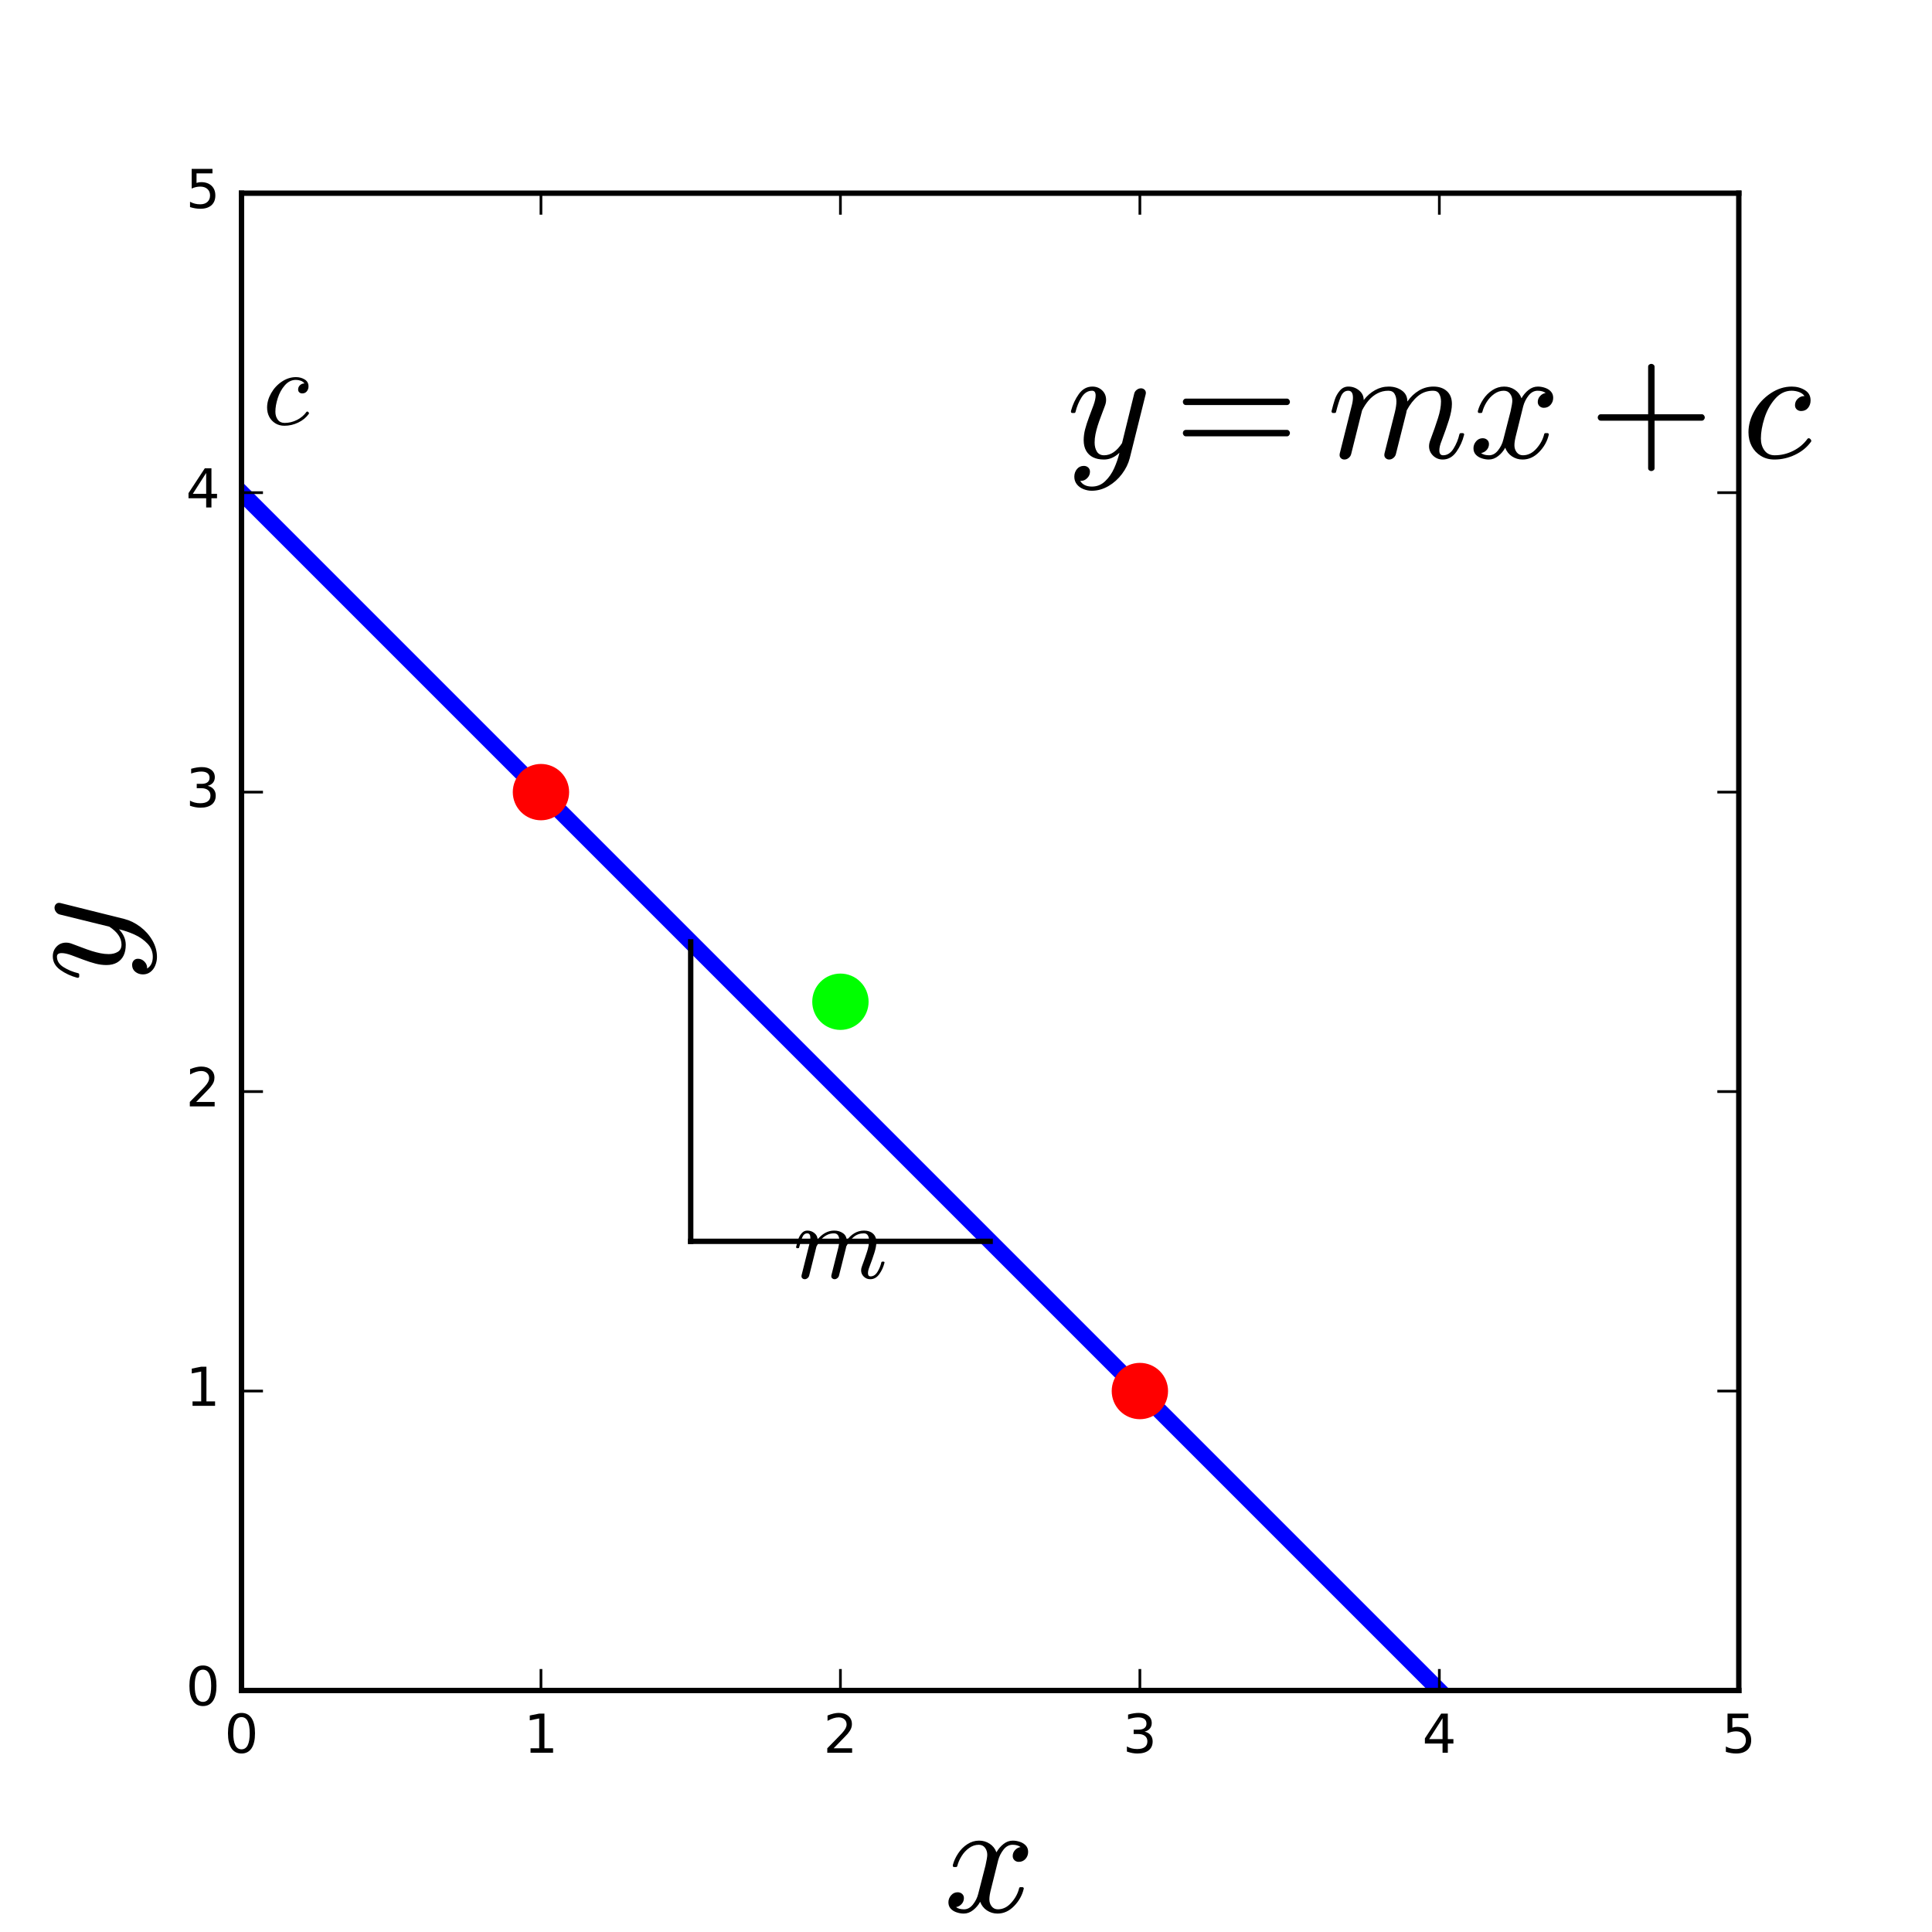
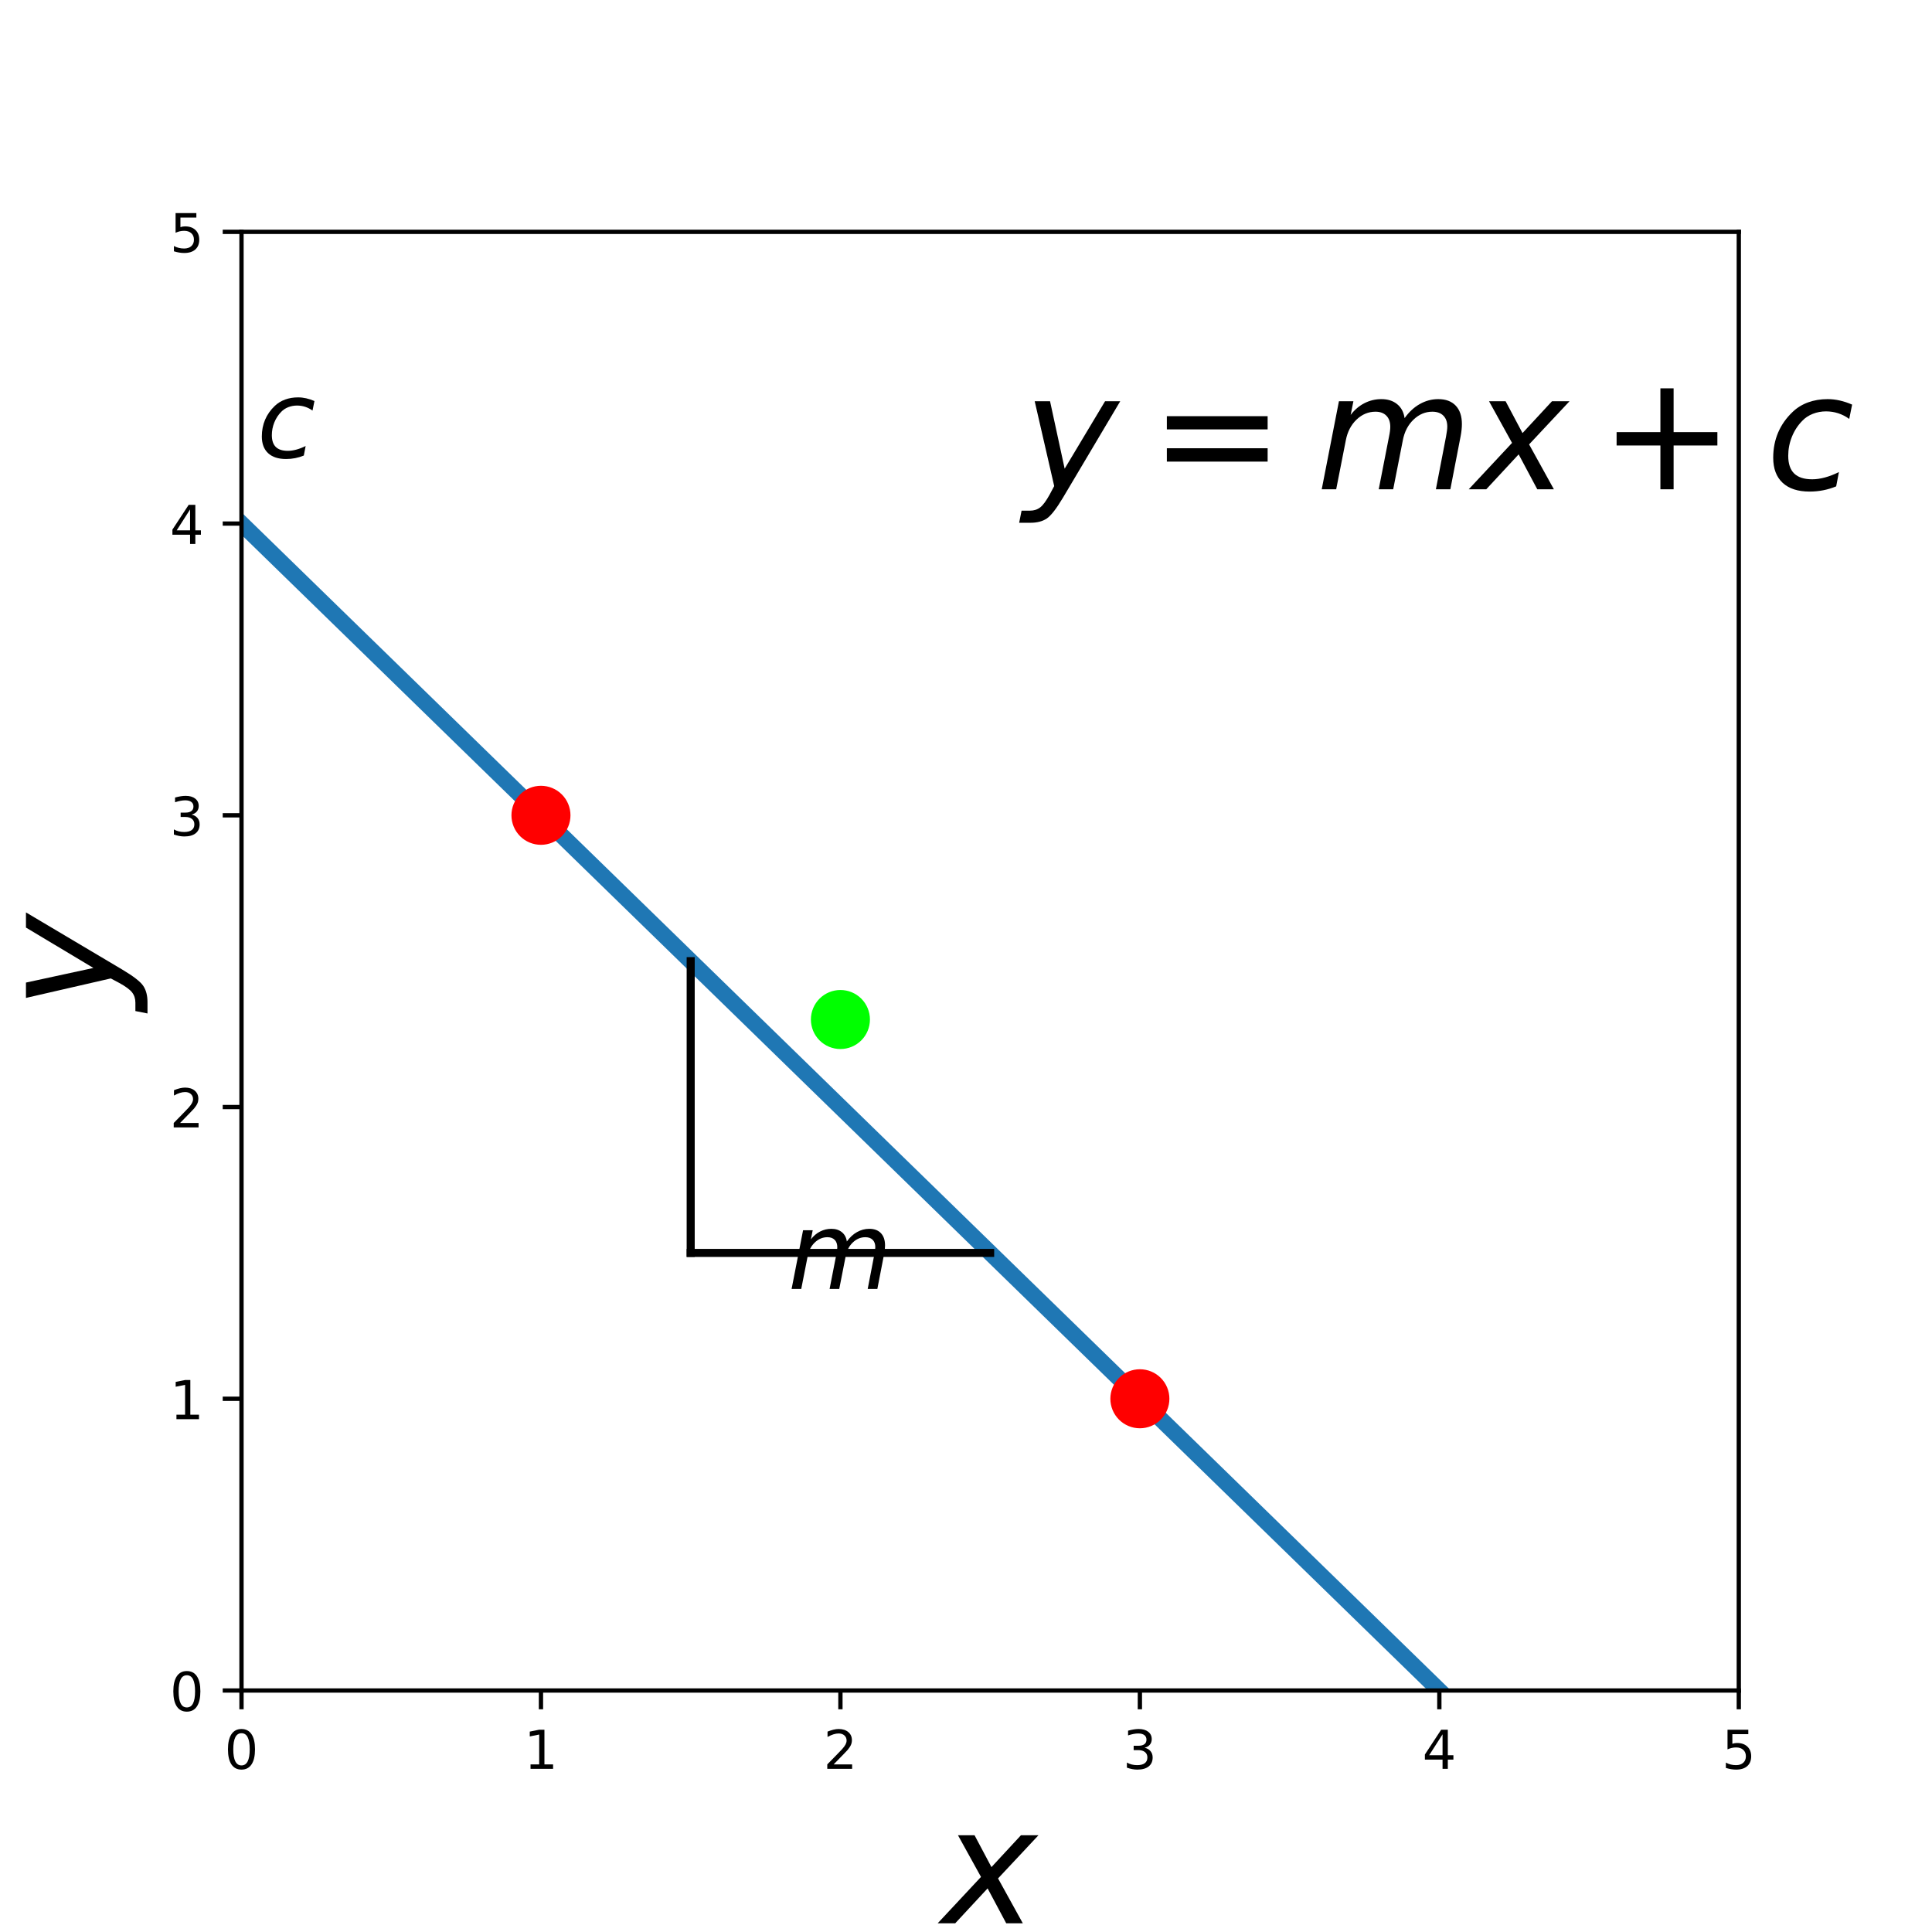
<svg xmlns="http://www.w3.org/2000/svg" xmlns:xlink="http://www.w3.org/1999/xlink" height="360pt" version="1.1" viewBox="0 0 360 360" width="360pt">
  <defs>
    <style type="text/css">
- *{stroke-linecap:butt;stroke-linejoin:round;stroke-miterlimit:100000;}
+ *{stroke-linecap:butt;stroke-linejoin:round;}
  </style>
  </defs>
  <g id="figure_1">
    <g id="patch_1">
-       <path d="M 0 360  L 360 360  L 360 0  L 0 0  L 0 360  z " style="fill:none;" />
+       <path d="M 0 360  L 360 360  L 360 0  L 0 0  z " style="fill:none;" />
    </g>
    <g id="axes_1">
      <g id="patch_2">
-         <path d="M 45 315  L 324 315  L 324 36  L 45 36  L 45 315  z " style="fill:none;" />
-       </g>
-       <g id="line2d_1">
-         <path clip-path="url(#p83eef5e01b)" d="M 45 91.8  L 314.2 361  " style="fill:none;stroke:#0000ff;stroke-linecap:square;stroke-width:3.0;" />
-       </g>
-       <g id="line2d_2">
-         <path clip-path="url(#p83eef5e01b)" d="M 128.7 231.3  L 184.5 231.3  " style="fill:none;stroke:#000000;stroke-linecap:square;" />
-       </g>
-       <g id="line2d_3">
-         <path clip-path="url(#p83eef5e01b)" d="M 128.7 175.5  L 128.7 231.3  " style="fill:none;stroke:#000000;stroke-linecap:square;" />
-       </g>
-       <g id="line2d_4">
-         <defs>
-           <path d="M 0 5  C 1.326 5 2.598 4.473 3.536 3.536  C 4.473 2.598 5 1.326 5 0  C 5 -1.326 4.473 -2.598 3.536 -3.536  C 2.598 -4.473 1.326 -5 0 -5  C -1.326 -5 -2.598 -4.473 -3.536 -3.536  C -4.473 -2.598 -5 -1.326 -5 0  C -5 1.326 -4.473 2.598 -3.536 3.536  C -2.598 4.473 -1.326 5 0 5  z " id="mc4281ad34f" style="stroke:#ff0000;stroke-width:0.5;" />
-         </defs>
-         <g clip-path="url(#p83eef5e01b)">
-           <use style="fill:#ff0000;stroke:#ff0000;stroke-width:0.5;" x="100.8" xlink:href="#mc4281ad34f" y="147.6" />
-           <use style="fill:#ff0000;stroke:#ff0000;stroke-width:0.5;" x="212.4" xlink:href="#mc4281ad34f" y="259.2" />
-         </g>
-       </g>
-       <g id="line2d_5">
-         <defs>
-           <path d="M 0 5  C 1.326 5 2.598 4.473 3.536 3.536  C 4.473 2.598 5 1.326 5 0  C 5 -1.326 4.473 -2.598 3.536 -3.536  C 2.598 -4.473 1.326 -5 0 -5  C -1.326 -5 -2.598 -4.473 -3.536 -3.536  C -4.473 -2.598 -5 -1.326 -5 0  C -5 1.326 -4.473 2.598 -3.536 3.536  C -2.598 4.473 -1.326 5 0 5  z " id="mb86bb04489" style="stroke:#00ff00;stroke-width:0.5;" />
-         </defs>
-         <g clip-path="url(#p83eef5e01b)">
-           <use style="fill:#00ff00;stroke:#00ff00;stroke-width:0.5;" x="156.6" xlink:href="#mb86bb04489" y="186.66" />
-         </g>
-       </g>
-       <g id="patch_3">
-         <path d="M 324 315  L 324 36  " style="fill:none;stroke:#000000;stroke-linecap:square;stroke-linejoin:miter;" />
-       </g>
-       <g id="patch_4">
-         <path d="M 45 315  L 324 315  " style="fill:none;stroke:#000000;stroke-linecap:square;stroke-linejoin:miter;" />
-       </g>
-       <g id="patch_5">
-         <path d="M 45 36  L 324 36  " style="fill:none;stroke:#000000;stroke-linecap:square;stroke-linejoin:miter;" />
-       </g>
-       <g id="patch_6">
-         <path d="M 45 315  L 45 36  " style="fill:none;stroke:#000000;stroke-linecap:square;stroke-linejoin:miter;" />
+         <path d="M 45 315  L 324 315  L 324 43.2  L 45 43.2  z " style="fill:none;" />
      </g>
      <g id="matplotlib.axis_1">
        <g id="xtick_1">
+           <g id="line2d_1">
+             <defs>
+               <path d="M 0 0  L 0 3.5  " id="m96a54b149b" style="stroke:#000000;stroke-width:0.8;" />
+             </defs>
+             <g>
+               <use style="stroke:#000000;stroke-width:0.8;" x="45" xlink:href="#m96a54b149b" y="315" />
+             </g>
+           </g>
+           <g id="text_1">
+             <defs>
+               <path d="M 31.781 66.406  Q 24.172 66.406 20.328 58.906  Q 16.5 51.422 16.5 36.375  Q 16.5 21.391 20.328 13.891  Q 24.172 6.391 31.781 6.391  Q 39.453 6.391 43.281 13.891  Q 47.125 21.391 47.125 36.375  Q 47.125 51.422 43.281 58.906  Q 39.453 66.406 31.781 66.406  z M 31.781 74.219  Q 44.047 74.219 50.516 64.516  Q 56.984 54.828 56.984 36.375  Q 56.984 17.969 50.516 8.266  Q 44.047 -1.422 31.781 -1.422  Q 19.531 -1.422 13.062 8.266  Q 6.594 17.969 6.594 36.375  Q 6.594 54.828 13.062 64.516  Q 19.531 74.219 31.781 74.219  z " id="DejaVuSans-30" />
+             </defs>
+             <g transform="translate(41.81875 329.5984)scale(0.1 -0.1)">
+               <use xlink:href="#DejaVuSans-30" />
+             </g>
+           </g>
+         </g>
+         <g id="xtick_2">
+           <g id="line2d_2">
+             <g>
+               <use style="stroke:#000000;stroke-width:0.8;" x="100.8" xlink:href="#m96a54b149b" y="315" />
+             </g>
+           </g>
+           <g id="text_2">
+             <defs>
+               <path d="M 12.406 8.297  L 28.516 8.297  L 28.516 63.922  L 10.984 60.406  L 10.984 69.391  L 28.422 72.906  L 38.281 72.906  L 38.281 8.297  L 54.391 8.297  L 54.391 0  L 12.406 0  z " id="DejaVuSans-31" />
+             </defs>
+             <g transform="translate(97.61875 329.5984)scale(0.1 -0.1)">
+               <use xlink:href="#DejaVuSans-31" />
+             </g>
+           </g>
+         </g>
+         <g id="xtick_3">
+           <g id="line2d_3">
+             <g>
+               <use style="stroke:#000000;stroke-width:0.8;" x="156.6" xlink:href="#m96a54b149b" y="315" />
+             </g>
+           </g>
+           <g id="text_3">
+             <defs>
+               <path d="M 19.188 8.297  L 53.609 8.297  L 53.609 0  L 7.328 0  L 7.328 8.297  Q 12.938 14.109 22.625 23.891  Q 32.328 33.688 34.812 36.531  Q 39.547 41.844 41.422 45.531  Q 43.312 49.219 43.312 52.781  Q 43.312 58.594 39.234 62.25  Q 35.156 65.922 28.609 65.922  Q 23.969 65.922 18.812 64.312  Q 13.672 62.703 7.812 59.422  L 7.812 69.391  Q 13.766 71.781 18.938 73  Q 24.125 74.219 28.422 74.219  Q 39.75 74.219 46.484 68.547  Q 53.219 62.891 53.219 53.422  Q 53.219 48.922 51.531 44.891  Q 49.859 40.875 45.406 35.406  Q 44.188 33.984 37.641 27.219  Q 31.109 20.453 19.188 8.297  z " id="DejaVuSans-32" />
+             </defs>
+             <g transform="translate(153.4187 329.5984)scale(0.1 -0.1)">
+               <use xlink:href="#DejaVuSans-32" />
+             </g>
+           </g>
+         </g>
+         <g id="xtick_4">
+           <g id="line2d_4">
+             <g>
+               <use style="stroke:#000000;stroke-width:0.8;" x="212.4" xlink:href="#m96a54b149b" y="315" />
+             </g>
+           </g>
+           <g id="text_4">
+             <defs>
+               <path d="M 40.578 39.312  Q 47.656 37.797 51.625 33  Q 55.609 28.219 55.609 21.188  Q 55.609 10.406 48.188 4.484  Q 40.766 -1.422 27.094 -1.422  Q 22.516 -1.422 17.656 -0.516  Q 12.797 0.391 7.625 2.203  L 7.625 11.719  Q 11.719 9.328 16.594 8.109  Q 21.484 6.891 26.812 6.891  Q 36.078 6.891 40.938 10.547  Q 45.797 14.203 45.797 21.188  Q 45.797 27.641 41.281 31.266  Q 36.766 34.906 28.719 34.906  L 20.219 34.906  L 20.219 43.016  L 29.109 43.016  Q 36.375 43.016 40.234 45.922  Q 44.094 48.828 44.094 54.297  Q 44.094 59.906 40.109 62.906  Q 36.141 65.922 28.719 65.922  Q 24.656 65.922 20.016 65.031  Q 15.375 64.156 9.812 62.312  L 9.812 71.094  Q 15.438 72.656 20.344 73.438  Q 25.25 74.219 29.594 74.219  Q 40.828 74.219 47.359 69.109  Q 53.906 64.016 53.906 55.328  Q 53.906 49.266 50.438 45.094  Q 46.969 40.922 40.578 39.312  z " id="DejaVuSans-33" />
+             </defs>
+             <g transform="translate(209.2188 329.5984)scale(0.1 -0.1)">
+               <use xlink:href="#DejaVuSans-33" />
+             </g>
+           </g>
+         </g>
+         <g id="xtick_5">
+           <g id="line2d_5">
+             <g>
+               <use style="stroke:#000000;stroke-width:0.8;" x="268.2" xlink:href="#m96a54b149b" y="315" />
+             </g>
+           </g>
+           <g id="text_5">
+             <defs>
+               <path d="M 37.797 64.312  L 12.891 25.391  L 37.797 25.391  z M 35.203 72.906  L 47.609 72.906  L 47.609 25.391  L 58.016 25.391  L 58.016 17.188  L 47.609 17.188  L 47.609 0  L 37.797 0  L 37.797 17.188  L 4.891 17.188  L 4.891 26.703  z " id="DejaVuSans-34" />
+             </defs>
+             <g transform="translate(265.0188 329.5984)scale(0.1 -0.1)">
+               <use xlink:href="#DejaVuSans-34" />
+             </g>
+           </g>
+         </g>
+         <g id="xtick_6">
          <g id="line2d_6">
-             <defs>
-               <path d="M 0 0  L 0 -4  " id="mcfe98e1bd6" style="stroke:#000000;stroke-width:0.5;" />
-             </defs>
-             <g>
-               <use style="stroke:#000000;stroke-width:0.5;" x="45.0" xlink:href="#mcfe98e1bd6" y="315.0" />
-             </g>
-           </g>
-           <g id="line2d_7">
-             <defs>
-               <path d="M 0 0  L 0 4  " id="mc8242158bb" style="stroke:#000000;stroke-width:0.5;" />
-             </defs>
-             <g>
-               <use style="stroke:#000000;stroke-width:0.5;" x="45.0" xlink:href="#mc8242158bb" y="36.0" />
-             </g>
-           </g>
-           <g id="text_1">
-             <defs>
-               <path d="M 31.781 66.406  Q 24.172 66.406 20.328 58.906  Q 16.5 51.422 16.5 36.375  Q 16.5 21.391 20.328 13.891  Q 24.172 6.391 31.781 6.391  Q 39.453 6.391 43.281 13.891  Q 47.125 21.391 47.125 36.375  Q 47.125 51.422 43.281 58.906  Q 39.453 66.406 31.781 66.406  M 31.781 74.219  Q 44.047 74.219 50.516 64.516  Q 56.984 54.828 56.984 36.375  Q 56.984 17.969 50.516 8.266  Q 44.047 -1.422 31.781 -1.422  Q 19.531 -1.422 13.062 8.266  Q 6.594 17.969 6.594 36.375  Q 6.594 54.828 13.062 64.516  Q 19.531 74.219 31.781 74.219  " id="BitstreamVeraSans-Roman-30" />
-             </defs>
-             <g transform="translate(41.81875 326.5984)scale(0.1 -0.1)">
-               <use xlink:href="#BitstreamVeraSans-Roman-30" />
-             </g>
-           </g>
-         </g>
-         <g id="xtick_2">
-           <g id="line2d_8">
-             <g>
-               <use style="stroke:#000000;stroke-width:0.5;" x="100.8" xlink:href="#mcfe98e1bd6" y="315.0" />
-             </g>
-           </g>
-           <g id="line2d_9">
-             <g>
-               <use style="stroke:#000000;stroke-width:0.5;" x="100.8" xlink:href="#mc8242158bb" y="36.0" />
-             </g>
-           </g>
-           <g id="text_2">
-             <defs>
-               <path d="M 12.406 8.297  L 28.516 8.297  L 28.516 63.922  L 10.984 60.406  L 10.984 69.391  L 28.422 72.906  L 38.281 72.906  L 38.281 8.297  L 54.391 8.297  L 54.391 0  L 12.406 0  z " id="BitstreamVeraSans-Roman-31" />
-             </defs>
-             <g transform="translate(97.61875 326.5984)scale(0.1 -0.1)">
-               <use xlink:href="#BitstreamVeraSans-Roman-31" />
-             </g>
-           </g>
-         </g>
-         <g id="xtick_3">
-           <g id="line2d_10">
-             <g>
-               <use style="stroke:#000000;stroke-width:0.5;" x="156.6" xlink:href="#mcfe98e1bd6" y="315.0" />
-             </g>
-           </g>
-           <g id="line2d_11">
-             <g>
-               <use style="stroke:#000000;stroke-width:0.5;" x="156.6" xlink:href="#mc8242158bb" y="36.0" />
-             </g>
-           </g>
-           <g id="text_3">
-             <defs>
-               <path d="M 19.188 8.297  L 53.609 8.297  L 53.609 0  L 7.328 0  L 7.328 8.297  Q 12.938 14.109 22.625 23.891  Q 32.328 33.688 34.812 36.531  Q 39.547 41.844 41.422 45.531  Q 43.312 49.219 43.312 52.781  Q 43.312 58.594 39.234 62.25  Q 35.156 65.922 28.609 65.922  Q 23.969 65.922 18.812 64.312  Q 13.672 62.703 7.812 59.422  L 7.812 69.391  Q 13.766 71.781 18.938 73  Q 24.125 74.219 28.422 74.219  Q 39.75 74.219 46.484 68.547  Q 53.219 62.891 53.219 53.422  Q 53.219 48.922 51.531 44.891  Q 49.859 40.875 45.406 35.406  Q 44.188 33.984 37.641 27.219  Q 31.109 20.453 19.188 8.297  " id="BitstreamVeraSans-Roman-32" />
-             </defs>
-             <g transform="translate(153.4187 326.5984)scale(0.1 -0.1)">
-               <use xlink:href="#BitstreamVeraSans-Roman-32" />
-             </g>
-           </g>
-         </g>
-         <g id="xtick_4">
-           <g id="line2d_12">
-             <g>
-               <use style="stroke:#000000;stroke-width:0.5;" x="212.4" xlink:href="#mcfe98e1bd6" y="315.0" />
-             </g>
-           </g>
-           <g id="line2d_13">
-             <g>
-               <use style="stroke:#000000;stroke-width:0.5;" x="212.4" xlink:href="#mc8242158bb" y="36.0" />
-             </g>
-           </g>
-           <g id="text_4">
-             <defs>
-               <path d="M 40.578 39.312  Q 47.656 37.797 51.625 33  Q 55.609 28.219 55.609 21.188  Q 55.609 10.406 48.188 4.484  Q 40.766 -1.422 27.094 -1.422  Q 22.516 -1.422 17.656 -0.516  Q 12.797 0.391 7.625 2.203  L 7.625 11.719  Q 11.719 9.328 16.594 8.109  Q 21.484 6.891 26.812 6.891  Q 36.078 6.891 40.938 10.547  Q 45.797 14.203 45.797 21.188  Q 45.797 27.641 41.281 31.266  Q 36.766 34.906 28.719 34.906  L 20.219 34.906  L 20.219 43.016  L 29.109 43.016  Q 36.375 43.016 40.234 45.922  Q 44.094 48.828 44.094 54.297  Q 44.094 59.906 40.109 62.906  Q 36.141 65.922 28.719 65.922  Q 24.656 65.922 20.016 65.031  Q 15.375 64.156 9.812 62.312  L 9.812 71.094  Q 15.438 72.656 20.344 73.438  Q 25.25 74.219 29.594 74.219  Q 40.828 74.219 47.359 69.109  Q 53.906 64.016 53.906 55.328  Q 53.906 49.266 50.438 45.094  Q 46.969 40.922 40.578 39.312  " id="BitstreamVeraSans-Roman-33" />
-             </defs>
-             <g transform="translate(209.2188 326.5984)scale(0.1 -0.1)">
-               <use xlink:href="#BitstreamVeraSans-Roman-33" />
-             </g>
-           </g>
-         </g>
-         <g id="xtick_5">
-           <g id="line2d_14">
-             <g>
-               <use style="stroke:#000000;stroke-width:0.5;" x="268.2" xlink:href="#mcfe98e1bd6" y="315.0" />
-             </g>
-           </g>
-           <g id="line2d_15">
-             <g>
-               <use style="stroke:#000000;stroke-width:0.5;" x="268.2" xlink:href="#mc8242158bb" y="36.0" />
-             </g>
-           </g>
-           <g id="text_5">
-             <defs>
-               <path d="M 37.797 64.312  L 12.891 25.391  L 37.797 25.391  z M 35.203 72.906  L 47.609 72.906  L 47.609 25.391  L 58.016 25.391  L 58.016 17.188  L 47.609 17.188  L 47.609 0  L 37.797 0  L 37.797 17.188  L 4.891 17.188  L 4.891 26.703  z " id="BitstreamVeraSans-Roman-34" />
-             </defs>
-             <g transform="translate(265.0188 326.5984)scale(0.1 -0.1)">
-               <use xlink:href="#BitstreamVeraSans-Roman-34" />
-             </g>
-           </g>
-         </g>
-         <g id="xtick_6">
-           <g id="line2d_16">
-             <g>
-               <use style="stroke:#000000;stroke-width:0.5;" x="324.0" xlink:href="#mcfe98e1bd6" y="315.0" />
-             </g>
-           </g>
-           <g id="line2d_17">
-             <g>
-               <use style="stroke:#000000;stroke-width:0.5;" x="324.0" xlink:href="#mc8242158bb" y="36.0" />
+             <g>
+               <use style="stroke:#000000;stroke-width:0.8;" x="324" xlink:href="#m96a54b149b" y="315" />
            </g>
          </g>
          <g id="text_6">
            <defs>
-               <path d="M 10.797 72.906  L 49.516 72.906  L 49.516 64.594  L 19.828 64.594  L 19.828 46.734  Q 21.969 47.469 24.109 47.828  Q 26.266 48.188 28.422 48.188  Q 40.625 48.188 47.75 41.5  Q 54.891 34.812 54.891 23.391  Q 54.891 11.625 47.562 5.094  Q 40.234 -1.422 26.906 -1.422  Q 22.312 -1.422 17.547 -0.641  Q 12.797 0.141 7.719 1.703  L 7.719 11.625  Q 12.109 9.234 16.797 8.062  Q 21.484 6.891 26.703 6.891  Q 35.156 6.891 40.078 11.328  Q 45.016 15.766 45.016 23.391  Q 45.016 31 40.078 35.438  Q 35.156 39.891 26.703 39.891  Q 22.75 39.891 18.812 39.016  Q 14.891 38.141 10.797 36.281  z " id="BitstreamVeraSans-Roman-35" />
-             </defs>
-             <g transform="translate(320.8188 326.5984)scale(0.1 -0.1)">
-               <use xlink:href="#BitstreamVeraSans-Roman-35" />
+               <path d="M 10.797 72.906  L 49.516 72.906  L 49.516 64.594  L 19.828 64.594  L 19.828 46.734  Q 21.969 47.469 24.109 47.828  Q 26.266 48.188 28.422 48.188  Q 40.625 48.188 47.75 41.5  Q 54.891 34.812 54.891 23.391  Q 54.891 11.625 47.562 5.094  Q 40.234 -1.422 26.906 -1.422  Q 22.312 -1.422 17.547 -0.641  Q 12.797 0.141 7.719 1.703  L 7.719 11.625  Q 12.109 9.234 16.797 8.062  Q 21.484 6.891 26.703 6.891  Q 35.156 6.891 40.078 11.328  Q 45.016 15.766 45.016 23.391  Q 45.016 31 40.078 35.438  Q 35.156 39.891 26.703 39.891  Q 22.75 39.891 18.812 39.016  Q 14.891 38.141 10.797 36.281  z " id="DejaVuSans-35" />
+             </defs>
+             <g transform="translate(320.8188 329.5984)scale(0.1 -0.1)">
+               <use xlink:href="#DejaVuSans-35" />
            </g>
          </g>
        </g>
        <g id="text_7">
          <defs>
-             <path d="M 7.812 2.875  Q 9.578 1.516 12.797 1.516  Q 15.922 1.516 18.312 4.516  Q 20.703 7.516 21.578 11.078  L 26.125 28.812  Q 27.203 33.641 27.203 35.406  Q 27.203 37.891 25.812 39.75  Q 24.422 41.609 21.922 41.609  Q 18.75 41.609 15.969 39.625  Q 13.188 37.641 11.281 34.594  Q 9.375 31.547 8.594 28.422  Q 8.406 27.781 7.812 27.781  L 6.594 27.781  Q 5.812 27.781 5.812 28.719  L 5.812 29  Q 6.781 32.719 9.125 36.25  Q 11.469 39.797 14.859 41.984  Q 18.266 44.188 22.125 44.188  Q 25.781 44.188 28.734 42.234  Q 31.688 40.281 32.906 36.922  Q 34.625 39.984 37.281 42.078  Q 39.938 44.188 43.109 44.188  Q 45.266 44.188 47.5 43.422  Q 49.75 42.672 51.172 41.109  Q 52.594 39.547 52.594 37.203  Q 52.594 34.672 50.953 32.828  Q 49.312 31 46.781 31  Q 45.172 31 44.094 32.031  Q 43.016 33.062 43.016 34.625  Q 43.016 36.719 44.453 38.297  Q 45.906 39.891 47.906 40.188  Q 46.094 41.609 42.922 41.609  Q 39.703 41.609 37.328 38.625  Q 34.969 35.641 33.984 31.984  L 29.594 14.312  Q 28.516 10.297 28.516 7.719  Q 28.516 5.172 29.953 3.344  Q 31.391 1.516 33.797 1.516  Q 38.484 1.516 42.156 5.641  Q 45.844 9.766 47.016 14.703  Q 47.219 15.281 47.797 15.281  L 49.031 15.281  Q 49.422 15.281 49.656 15.016  Q 49.906 14.75 49.906 14.406  Q 49.906 14.312 49.812 14.109  Q 48.391 8.156 43.844 3.516  Q 39.312 -1.125 33.594 -1.125  Q 29.938 -1.125 26.984 0.844  Q 24.031 2.828 22.797 6.203  Q 21.234 3.266 18.469 1.062  Q 15.719 -1.125 12.594 -1.125  Q 10.453 -1.125 8.172 -0.359  Q 5.906 0.391 4.484 1.953  Q 3.078 3.516 3.078 5.906  Q 3.078 8.25 4.703 10.172  Q 6.344 12.109 8.797 12.109  Q 10.453 12.109 11.578 11.109  Q 12.703 10.109 12.703 8.5  Q 12.703 6.391 11.297 4.828  Q 9.906 3.266 7.812 2.875  " id="Cmmi10-78" />
+             <path d="M 60.016 54.688  L 34.906 27.875  L 50.297 0  L 39.984 0  L 28.422 21.688  L 8.297 0  L -2.594 0  L 24.312 28.812  L 10.016 54.688  L 20.312 54.688  L 30.812 34.906  L 49.125 54.688  z " id="DejaVuSans-Oblique-78" />
          </defs>
-           <g transform="translate(175.8 356.4734)scale(0.3 -0.3)">
-             <use transform="translate(0.0 0.8125)" xlink:href="#Cmmi10-78" />
+           <g transform="translate(175.5 358.4734)scale(0.3 -0.3)">
+             <use transform="translate(0 0.3125)" xlink:href="#DejaVuSans-Oblique-78" />
          </g>
        </g>
      </g>
      <g id="matplotlib.axis_2">
        <g id="ytick_1">
-           <g id="line2d_18">
-             <defs>
-               <path d="M 0 0  L 4 0  " id="ma3f21afa09" style="stroke:#000000;stroke-width:0.5;" />
-             </defs>
-             <g>
-               <use style="stroke:#000000;stroke-width:0.5;" x="45.0" xlink:href="#ma3f21afa09" y="315.0" />
-             </g>
-           </g>
-           <g id="line2d_19">
-             <defs>
-               <path d="M 0 0  L -4 0  " id="m495e4d9b18" style="stroke:#000000;stroke-width:0.5;" />
-             </defs>
-             <g>
-               <use style="stroke:#000000;stroke-width:0.5;" x="324.0" xlink:href="#m495e4d9b18" y="315.0" />
+           <g id="line2d_7">
+             <defs>
+               <path d="M 0 0  L -3.5 0  " id="m926eedea2b" style="stroke:#000000;stroke-width:0.8;" />
+             </defs>
+             <g>
+               <use style="stroke:#000000;stroke-width:0.8;" x="45" xlink:href="#m926eedea2b" y="315" />
            </g>
          </g>
          <g id="text_8">
-             <g transform="translate(34.6375 317.7594)scale(0.1 -0.1)">
-               <use xlink:href="#BitstreamVeraSans-Roman-30" />
+             <g transform="translate(31.6375 318.7992)scale(0.1 -0.1)">
+               <use xlink:href="#DejaVuSans-30" />
            </g>
          </g>
        </g>
        <g id="ytick_2">
-           <g id="line2d_20">
-             <g>
-               <use style="stroke:#000000;stroke-width:0.5;" x="45.0" xlink:href="#ma3f21afa09" y="259.2" />
-             </g>
-           </g>
-           <g id="line2d_21">
-             <g>
-               <use style="stroke:#000000;stroke-width:0.5;" x="324.0" xlink:href="#m495e4d9b18" y="259.2" />
+           <g id="line2d_8">
+             <g>
+               <use style="stroke:#000000;stroke-width:0.8;" x="45" xlink:href="#m926eedea2b" y="260.64" />
            </g>
          </g>
          <g id="text_9">
-             <g transform="translate(34.6375 261.9594)scale(0.1 -0.1)">
-               <use xlink:href="#BitstreamVeraSans-Roman-31" />
+             <g transform="translate(31.6375 264.4392)scale(0.1 -0.1)">
+               <use xlink:href="#DejaVuSans-31" />
            </g>
          </g>
        </g>
        <g id="ytick_3">
-           <g id="line2d_22">
-             <g>
-               <use style="stroke:#000000;stroke-width:0.5;" x="45.0" xlink:href="#ma3f21afa09" y="203.4" />
-             </g>
-           </g>
-           <g id="line2d_23">
-             <g>
-               <use style="stroke:#000000;stroke-width:0.5;" x="324.0" xlink:href="#m495e4d9b18" y="203.4" />
+           <g id="line2d_9">
+             <g>
+               <use style="stroke:#000000;stroke-width:0.8;" x="45" xlink:href="#m926eedea2b" y="206.28" />
            </g>
          </g>
          <g id="text_10">
-             <g transform="translate(34.6375 206.1594)scale(0.1 -0.1)">
-               <use xlink:href="#BitstreamVeraSans-Roman-32" />
+             <g transform="translate(31.6375 210.0792)scale(0.1 -0.1)">
+               <use xlink:href="#DejaVuSans-32" />
            </g>
          </g>
        </g>
        <g id="ytick_4">
-           <g id="line2d_24">
-             <g>
-               <use style="stroke:#000000;stroke-width:0.5;" x="45.0" xlink:href="#ma3f21afa09" y="147.6" />
-             </g>
-           </g>
-           <g id="line2d_25">
-             <g>
-               <use style="stroke:#000000;stroke-width:0.5;" x="324.0" xlink:href="#m495e4d9b18" y="147.6" />
+           <g id="line2d_10">
+             <g>
+               <use style="stroke:#000000;stroke-width:0.8;" x="45" xlink:href="#m926eedea2b" y="151.92" />
            </g>
          </g>
          <g id="text_11">
-             <g transform="translate(34.6375 150.3594)scale(0.1 -0.1)">
-               <use xlink:href="#BitstreamVeraSans-Roman-33" />
+             <g transform="translate(31.6375 155.7192)scale(0.1 -0.1)">
+               <use xlink:href="#DejaVuSans-33" />
            </g>
          </g>
        </g>
        <g id="ytick_5">
-           <g id="line2d_26">
-             <g>
-               <use style="stroke:#000000;stroke-width:0.5;" x="45.0" xlink:href="#ma3f21afa09" y="91.8" />
-             </g>
-           </g>
-           <g id="line2d_27">
-             <g>
-               <use style="stroke:#000000;stroke-width:0.5;" x="324.0" xlink:href="#m495e4d9b18" y="91.8" />
+           <g id="line2d_11">
+             <g>
+               <use style="stroke:#000000;stroke-width:0.8;" x="45" xlink:href="#m926eedea2b" y="97.56" />
            </g>
          </g>
          <g id="text_12">
-             <g transform="translate(34.6375 94.55938)scale(0.1 -0.1)">
-               <use xlink:href="#BitstreamVeraSans-Roman-34" />
+             <g transform="translate(31.6375 101.3592)scale(0.1 -0.1)">
+               <use xlink:href="#DejaVuSans-34" />
            </g>
          </g>
        </g>
        <g id="ytick_6">
-           <g id="line2d_28">
-             <g>
-               <use style="stroke:#000000;stroke-width:0.5;" x="45.0" xlink:href="#ma3f21afa09" y="36.0" />
-             </g>
-           </g>
-           <g id="line2d_29">
-             <g>
-               <use style="stroke:#000000;stroke-width:0.5;" x="324.0" xlink:href="#m495e4d9b18" y="36.0" />
+           <g id="line2d_12">
+             <g>
+               <use style="stroke:#000000;stroke-width:0.8;" x="45" xlink:href="#m926eedea2b" y="43.2" />
            </g>
          </g>
          <g id="text_13">
-             <g transform="translate(34.6375 38.75937)scale(0.1 -0.1)">
-               <use xlink:href="#BitstreamVeraSans-Roman-35" />
+             <g transform="translate(31.6375 46.99922)scale(0.1 -0.1)">
+               <use xlink:href="#DejaVuSans-35" />
            </g>
          </g>
        </g>
        <g id="text_14">
          <defs>
-             <path d="M 8.406 -14.312  Q 10.5 -17.922 15.719 -17.922  Q 20.453 -17.922 23.922 -14.594  Q 27.391 -11.281 29.516 -6.562  Q 31.641 -1.859 32.812 3.078  Q 28.375 -1.125 23.188 -1.125  Q 19.234 -1.125 16.453 0.234  Q 13.672 1.609 12.125 4.312  Q 10.594 7.031 10.594 10.891  Q 10.594 14.156 11.469 17.594  Q 12.359 21.047 13.938 25.266  Q 15.531 29.5 16.703 32.625  Q 18.016 36.281 18.016 38.625  Q 18.016 41.609 15.828 41.609  Q 11.859 41.609 9.297 37.531  Q 6.734 33.453 5.516 28.422  Q 5.328 27.781 4.688 27.781  L 3.516 27.781  Q 2.688 27.781 2.688 28.719  L 2.688 29  Q 4.297 34.969 7.609 39.578  Q 10.938 44.188 16.016 44.188  Q 19.578 44.188 22.047 41.844  Q 24.516 39.5 24.516 35.891  Q 24.516 34.031 23.688 31.984  Q 23.25 30.766 21.688 26.656  Q 20.125 22.562 19.281 19.875  Q 18.453 17.188 17.922 14.594  Q 17.391 12.016 17.391 9.422  Q 17.391 6.109 18.797 3.812  Q 20.219 1.516 23.297 1.516  Q 29.5 1.516 34.422 9.078  L 42 39.891  Q 42.328 41.219 43.547 42.156  Q 44.781 43.109 46.188 43.109  Q 47.406 43.109 48.312 42.328  Q 49.219 41.547 49.219 40.281  Q 49.219 39.703 49.125 39.5  L 39.203 -0.297  Q 37.891 -5.422 34.375 -10.109  Q 30.859 -14.797 25.906 -17.656  Q 20.953 -20.516 15.578 -20.516  Q 12.984 -20.516 10.438 -19.5  Q 7.906 -18.5 6.344 -16.5  Q 4.781 -14.5 4.781 -11.812  Q 4.781 -9.078 6.391 -7.078  Q 8.016 -5.078 10.688 -5.078  Q 12.312 -5.078 13.406 -6.078  Q 14.5 -7.078 14.5 -8.688  Q 14.5 -10.984 12.781 -12.688  Q 11.078 -14.406 8.797 -14.406  Q 8.688 -14.359 8.594 -14.328  Q 8.5 -14.312 8.406 -14.312  " id="Cmmi10-79" />
+             <path d="M 24.812 -5.078  Q 18.562 -15.578 14.625 -18.188  Q 10.688 -20.797 4.594 -20.797  L -2.484 -20.797  L -0.984 -13.281  L 4.203 -13.281  Q 7.953 -13.281 10.594 -11.234  Q 13.234 -9.188 16.5 -3.219  L 19.281 2  L 7.172 54.688  L 16.703 54.688  L 25.781 12.797  L 50.875 54.688  L 60.297 54.688  z " id="DejaVuSans-Oblique-79" />
          </defs>
-           <g transform="translate(23.3375 183.0)rotate(-90.0)scale(0.3 -0.3)">
-             <use transform="translate(0.0 0.8125)" xlink:href="#Cmmi10-79" />
-           </g>
-         </g>
+           <g transform="translate(21.3375 188.1)rotate(-90)scale(0.3 -0.3)">
+             <use transform="translate(0 0.3125)" xlink:href="#DejaVuSans-Oblique-79" />
+           </g>
+         </g>
+       </g>
+       <g id="line2d_13">
+         <path clip-path="url(#p69b6d7d799)" d="M 45 97.56  L 315.419 361  " style="fill:none;stroke:#1f77b4;stroke-linecap:square;stroke-width:3;" />
+       </g>
+       <g id="line2d_14">
+         <path clip-path="url(#p69b6d7d799)" d="M 128.7 233.46  L 184.5 233.46  " style="fill:none;stroke:#000000;stroke-linecap:square;stroke-width:1.5;" />
+       </g>
+       <g id="line2d_15">
+         <path clip-path="url(#p69b6d7d799)" d="M 128.7 179.1  L 128.7 233.46  " style="fill:none;stroke:#000000;stroke-linecap:square;stroke-width:1.5;" />
+       </g>
+       <g id="line2d_16">
+         <defs>
+           <path d="M 0 5  C 1.326 5 2.598 4.473 3.536 3.536  C 4.473 2.598 5 1.326 5 0  C 5 -1.326 4.473 -2.598 3.536 -3.536  C 2.598 -4.473 1.326 -5 0 -5  C -1.326 -5 -2.598 -4.473 -3.536 -3.536  C -4.473 -2.598 -5 -1.326 -5 0  C -5 1.326 -4.473 2.598 -3.536 3.536  C -2.598 4.473 -1.326 5 0 5  z " id="m7822bae967" style="stroke:#ff0000;" />
+         </defs>
+         <g clip-path="url(#p69b6d7d799)">
+           <use style="fill:#ff0000;stroke:#ff0000;" x="100.8" xlink:href="#m7822bae967" y="151.92" />
+           <use style="fill:#ff0000;stroke:#ff0000;" x="212.4" xlink:href="#m7822bae967" y="260.64" />
+         </g>
+       </g>
+       <g id="line2d_17">
+         <defs>
+           <path d="M 0 5  C 1.326 5 2.598 4.473 3.536 3.536  C 4.473 2.598 5 1.326 5 0  C 5 -1.326 4.473 -2.598 3.536 -3.536  C 2.598 -4.473 1.326 -5 0 -5  C -1.326 -5 -2.598 -4.473 -3.536 -3.536  C -4.473 -2.598 -5 -1.326 -5 0  C -5 1.326 -4.473 2.598 -3.536 3.536  C -2.598 4.473 -1.326 5 0 5  z " id="mfd37b40e30" style="stroke:#00ff00;" />
+         </defs>
+         <g clip-path="url(#p69b6d7d799)">
+           <use style="fill:#00ff00;stroke:#00ff00;" x="156.6" xlink:href="#mfd37b40e30" y="189.972" />
+         </g>
+       </g>
+       <g id="patch_3">
+         <path d="M 45 315  L 45 43.2  " style="fill:none;stroke:#000000;stroke-linecap:square;stroke-linejoin:miter;stroke-width:0.8;" />
+       </g>
+       <g id="patch_4">
+         <path d="M 324 315  L 324 43.2  " style="fill:none;stroke:#000000;stroke-linecap:square;stroke-linejoin:miter;stroke-width:0.8;" />
+       </g>
+       <g id="patch_5">
+         <path d="M 45 315  L 324 315  " style="fill:none;stroke:#000000;stroke-linecap:square;stroke-linejoin:miter;stroke-width:0.8;" />
+       </g>
+       <g id="patch_6">
+         <path d="M 45 43.2  L 324 43.2  " style="fill:none;stroke:#000000;stroke-linecap:square;stroke-linejoin:miter;stroke-width:0.8;" />
      </g>
      <g id="text_15">
        <defs>
-           <path d="M 11.719 11.922  Q 11.719 7.562 13.938 4.531  Q 16.156 1.516 20.312 1.516  Q 26.266 1.516 31.75 4.25  Q 37.25 6.984 40.719 11.812  Q 41.016 12.109 41.5 12.109  Q 42 12.109 42.5 11.547  Q 43.016 10.984 43.016 10.5  Q 43.016 10.109 42.828 9.906  Q 39.156 4.781 32.953 1.828  Q 26.766 -1.125 20.125 -1.125  Q 15.328 -1.125 11.672 1.141  Q 8.016 3.422 6 7.219  Q 4 11.031 4 15.828  Q 4 22.562 7.766 29.203  Q 11.531 35.844 17.781 40.016  Q 24.031 44.188 30.906 44.188  Q 35.406 44.188 38.984 42.016  Q 42.578 39.844 42.578 35.594  Q 42.578 32.859 40.984 30.922  Q 39.406 29 36.719 29  Q 35.109 29 34 30  Q 32.906 31 32.906 32.625  Q 32.906 34.969 34.609 36.625  Q 36.328 38.281 38.625 38.281  L 38.812 38.281  Q 37.641 39.984 35.422 40.797  Q 33.203 41.609 30.812 41.609  Q 24.953 41.609 20.547 36.594  Q 16.156 31.594 13.938 24.625  Q 11.719 17.672 11.719 11.922  " id="Cmmi10-63" />
-           <path d="M 7.516 13.281  Q 6.688 13.281 6.141 13.906  Q 5.609 14.547 5.609 15.281  Q 5.609 16.109 6.141 16.688  Q 6.688 17.281 7.516 17.281  L 70.312 17.281  Q 71.047 17.281 71.578 16.688  Q 72.125 16.109 72.125 15.281  Q 72.125 14.547 71.578 13.906  Q 71.047 13.281 70.312 13.281  z M 7.516 32.719  Q 6.688 32.719 6.141 33.297  Q 5.609 33.891 5.609 34.719  Q 5.609 35.453 6.141 36.078  Q 6.688 36.719 7.516 36.719  L 70.312 36.719  Q 71.047 36.719 71.578 36.078  Q 72.125 35.453 72.125 34.719  Q 72.125 33.891 71.578 33.297  Q 71.047 32.719 70.312 32.719  z " id="Cmr10-3d" />
-           <path d="M 7.719 1.703  Q 7.719 2.297 7.812 2.594  L 15.281 32.422  Q 16.016 35.203 16.016 37.312  Q 16.016 41.609 13.094 41.609  Q 9.969 41.609 8.453 37.859  Q 6.938 34.125 5.516 28.422  Q 5.516 28.125 5.219 27.953  Q 4.938 27.781 4.688 27.781  L 3.516 27.781  Q 3.172 27.781 2.922 28.141  Q 2.688 28.516 2.688 28.812  Q 3.766 33.156 4.766 36.172  Q 5.766 39.203 7.891 41.688  Q 10.016 44.188 13.188 44.188  Q 16.938 44.188 19.812 41.812  Q 22.703 39.453 22.703 35.797  Q 25.688 39.703 29.688 41.938  Q 33.688 44.188 38.188 44.188  Q 42.922 44.188 46.359 41.766  Q 49.812 39.359 49.812 34.906  Q 52.875 39.266 57 41.719  Q 61.141 44.188 66.016 44.188  Q 71.188 44.188 74.328 41.375  Q 77.484 38.578 77.484 33.406  Q 77.484 29.297 75.656 23.484  Q 73.828 17.672 71.094 10.5  Q 69.672 7.031 69.672 4.5  Q 69.672 1.516 72.016 1.516  Q 75.922 1.516 78.516 5.703  Q 81.109 9.906 82.172 14.703  Q 82.469 15.281 83.016 15.281  L 84.188 15.281  Q 84.578 15.281 84.844 15.016  Q 85.109 14.75 85.109 14.406  Q 85.109 14.312 85.016 14.109  Q 83.641 8.453 80.25 3.656  Q 76.859 -1.125 71.781 -1.125  Q 68.266 -1.125 65.766 1.297  Q 63.281 3.719 63.281 7.172  Q 63.281 8.938 64.109 11.078  Q 66.938 18.609 68.812 24.516  Q 70.703 30.422 70.703 34.906  Q 70.703 37.703 69.578 39.656  Q 68.453 41.609 65.828 41.609  Q 60.359 41.609 56.344 38.25  Q 52.344 34.906 49.422 29.391  Q 49.219 28.422 49.125 27.875  L 42.672 2.203  Q 42.328 0.828 41.125 -0.141  Q 39.938 -1.125 38.484 -1.125  Q 37.312 -1.125 36.406 -0.344  Q 35.5 0.438 35.5 1.703  Q 35.5 2.297 35.594 2.594  L 42 28.078  Q 43.016 32.172 43.016 34.906  Q 43.016 37.703 41.859 39.656  Q 40.719 41.609 37.984 41.609  Q 34.328 41.609 31.25 39.984  Q 28.172 38.375 25.875 35.719  Q 23.578 33.062 21.688 29.391  L 14.891 2.203  Q 14.547 0.828 13.344 -0.141  Q 12.156 -1.125 10.688 -1.125  Q 9.469 -1.125 8.594 -0.344  Q 7.719 0.438 7.719 1.703  " id="Cmmi10-6d" />
-           <path d="M 7.516 23  Q 6.688 23 6.141 23.625  Q 5.609 24.266 5.609 25  Q 5.609 25.734 6.141 26.359  Q 6.688 27 7.516 27  L 36.922 27  L 36.922 56.5  Q 36.922 57.281 37.5 57.781  Q 38.094 58.297 38.922 58.297  Q 39.656 58.297 40.281 57.781  Q 40.922 57.281 40.922 56.5  L 40.922 27  L 70.312 27  Q 71.047 27 71.578 26.359  Q 72.125 25.734 72.125 25  Q 72.125 24.266 71.578 23.625  Q 71.047 23 70.312 23  L 40.922 23  L 40.922 -6.5  Q 40.922 -7.281 40.281 -7.781  Q 39.656 -8.297 38.922 -8.297  Q 38.094 -8.297 37.5 -7.781  Q 36.922 -7.281 36.922 -6.5  L 36.922 23  z " id="Cmr10-2b" />
+           <path d="M 10.594 45.406  L 73.188 45.406  L 73.188 37.203  L 10.594 37.203  z M 10.594 25.484  L 73.188 25.484  L 73.188 17.188  L 10.594 17.188  z " id="DejaVuSans-3d" />
+           <path d="M 89.797 33.016  L 83.406 0  L 74.422 0  L 80.719 32.719  Q 81.109 34.812 81.297 36.328  Q 81.5 37.844 81.5 38.922  Q 81.5 43.312 79.047 45.75  Q 76.609 48.188 72.219 48.188  Q 65.672 48.188 60.547 43.281  Q 55.422 38.375 53.906 30.516  L 47.906 0  L 38.922 0  L 45.312 32.719  Q 45.703 34.516 45.891 36.047  Q 46.094 37.594 46.094 38.812  Q 46.094 43.266 43.656 45.719  Q 41.219 48.188 36.922 48.188  Q 30.281 48.188 25.141 43.281  Q 20.016 38.375 18.5 30.516  L 12.5 0  L 3.516 0  L 14.203 54.688  L 23.188 54.688  L 21.484 46.188  Q 25.141 50.984 30.047 53.484  Q 34.969 56 40.578 56  Q 46.531 56 50.359 52.875  Q 54.203 49.75 54.984 44.188  Q 59.078 49.953 64.469 52.969  Q 69.875 56 75.875 56  Q 82.906 56 86.734 51.953  Q 90.578 47.906 90.578 40.484  Q 90.578 38.875 90.375 36.938  Q 90.188 35.016 89.797 33.016  z " id="DejaVuSans-Oblique-6d" />
+           <path d="M 46 62.703  L 46 35.5  L 73.188 35.5  L 73.188 27.203  L 46 27.203  L 46 0  L 37.797 0  L 37.797 27.203  L 10.594 27.203  L 10.594 35.5  L 37.797 35.5  L 37.797 62.703  z " id="DejaVuSans-2b" />
+           <path d="M 53.609 52.594  L 51.812 43.703  Q 48.578 46.047 44.938 47.219  Q 41.312 48.391 37.406 48.391  Q 33.109 48.391 29.219 46.875  Q 25.344 45.359 22.703 42.578  Q 18.5 38.328 16.203 32.609  Q 13.922 26.906 13.922 20.797  Q 13.922 13.422 17.609 9.812  Q 21.297 6.203 28.812 6.203  Q 32.516 6.203 36.688 7.328  Q 40.875 8.453 45.406 10.688  L 43.703 1.812  Q 39.797 0.203 35.672 -0.609  Q 31.547 -1.422 27.203 -1.422  Q 16.312 -1.422 10.453 4.016  Q 4.594 9.469 4.594 19.578  Q 4.594 28.078 7.641 35.234  Q 10.688 42.391 16.703 48.094  Q 20.797 52 26.312 54  Q 31.844 56 38.375 56  Q 42.188 56 45.938 55.141  Q 49.703 54.297 53.609 52.594  z " id="DejaVuSans-Oblique-63" />
        </defs>
-         <g transform="translate(198.75 85.5)scale(0.3 -0.3)">
-           <use transform="translate(0.0 0.703125)" xlink:href="#Cmmi10-79" />
-           <use transform="translate(66.58203 0.703125)" xlink:href="#Cmr10-3d" />
-           <use transform="translate(161.8262 0.703125)" xlink:href="#Cmmi10-6d" />
-           <use transform="translate(249.6191 0.703125)" xlink:href="#Cmmi10-78" />
-           <use transform="translate(324.2578 0.703125)" xlink:href="#Cmr10-2b" />
-           <use transform="translate(419.502 0.703125)" xlink:href="#Cmmi10-63" />
+         <g transform="translate(190.65 91.26)scale(0.3 -0.3)">
+           <use transform="translate(0 0.296875)" xlink:href="#DejaVuSans-Oblique-79" />
+           <use transform="translate(78.66211 0.296875)" xlink:href="#DejaVuSans-3d" />
+           <use transform="translate(181.9336 0.296875)" xlink:href="#DejaVuSans-Oblique-6d" />
+           <use transform="translate(279.3457 0.296875)" xlink:href="#DejaVuSans-Oblique-78" />
+           <use transform="translate(358.0078 0.296875)" xlink:href="#DejaVuSans-2b" />
+           <use transform="translate(461.2793 0.296875)" xlink:href="#DejaVuSans-Oblique-63" />
        </g>
      </g>
      <g id="text_16">
-         <g transform="translate(48.97 79.27062)scale(0.2 -0.2)">
-           <use transform="translate(0.0 0.8125)" xlink:href="#Cmmi10-63" />
+         <g transform="translate(47.87 85.24662)scale(0.2 -0.2)">
+           <use xlink:href="#DejaVuSans-Oblique-63" />
        </g>
      </g>
      <g id="text_17">
-         <g transform="translate(147.8 238.3006)scale(0.2 -0.2)">
-           <use transform="translate(0.0 0.8125)" xlink:href="#Cmmi10-6d" />
+         <g transform="translate(146.8 240.1726)scale(0.2 -0.2)">
+           <use xlink:href="#DejaVuSans-Oblique-6d" />
        </g>
      </g>
    </g>
  </g>
  <defs>
-     <clipPath id="p83eef5e01b">
-       <rect height="279.0" width="279.0" x="45.0" y="36.0" />
+     <clipPath id="p69b6d7d799">
+       <rect height="271.8" width="279" x="45" y="43.2" />
    </clipPath>
  </defs>
</svg>
